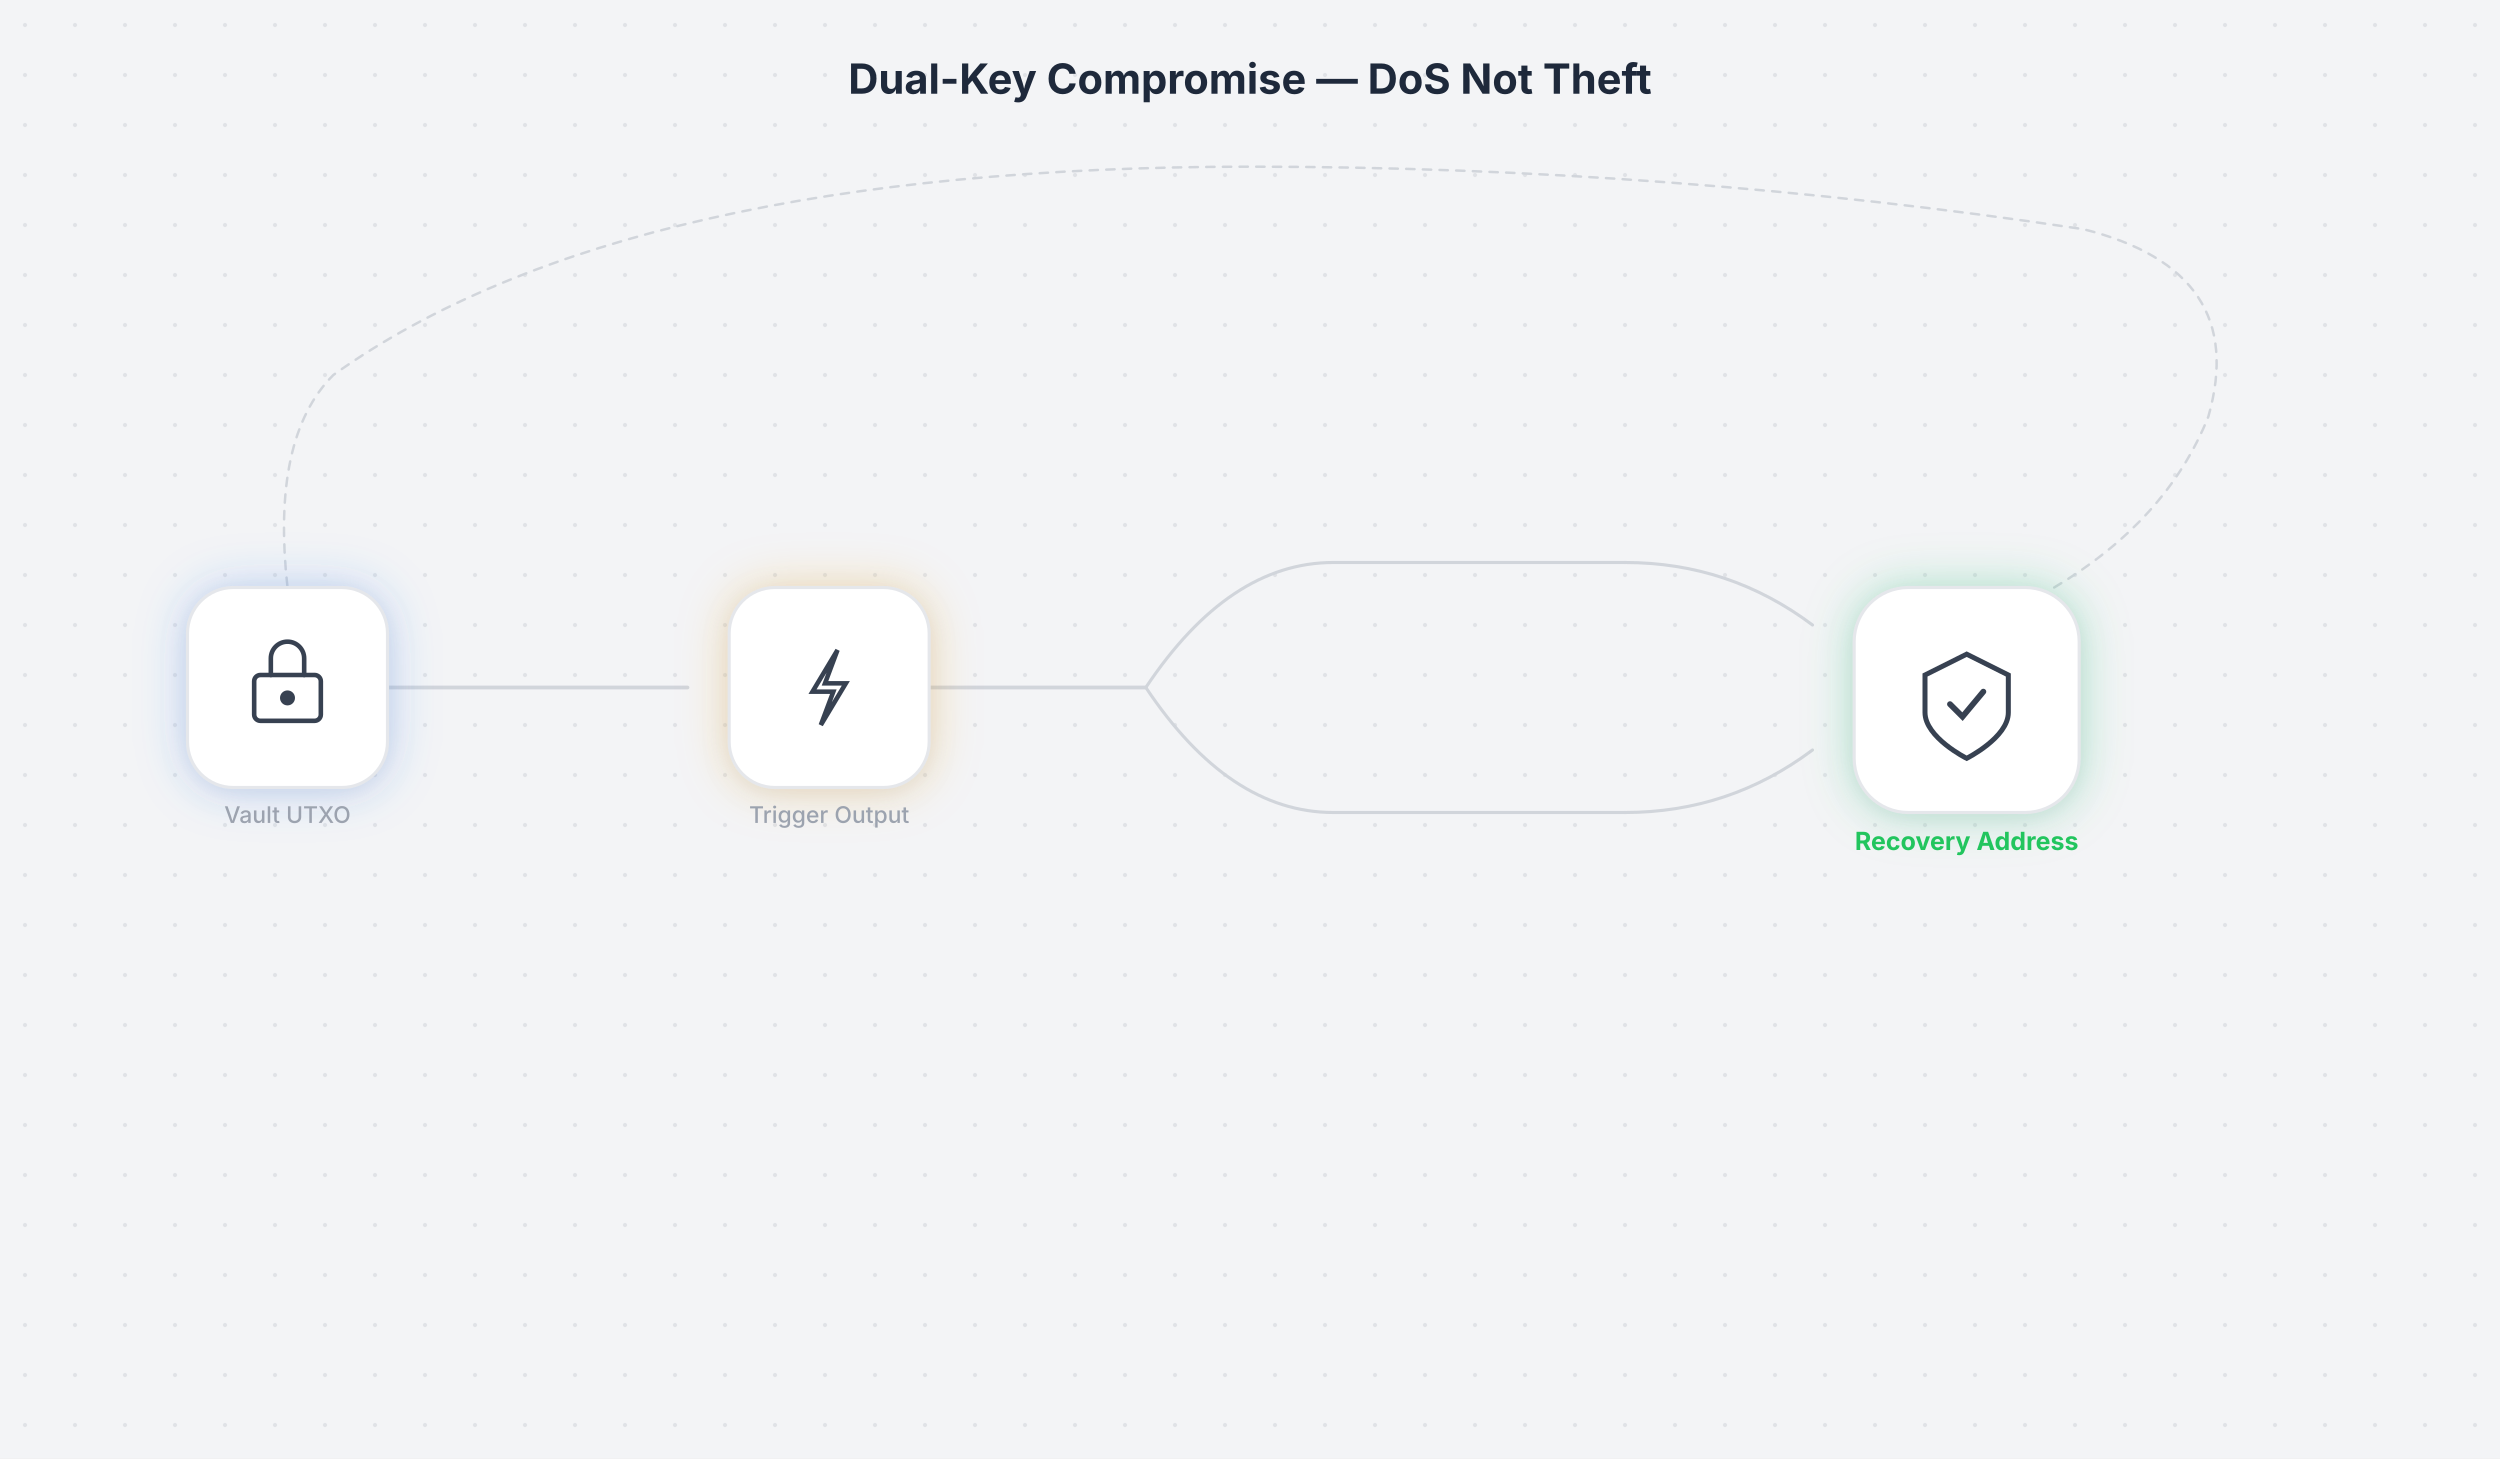
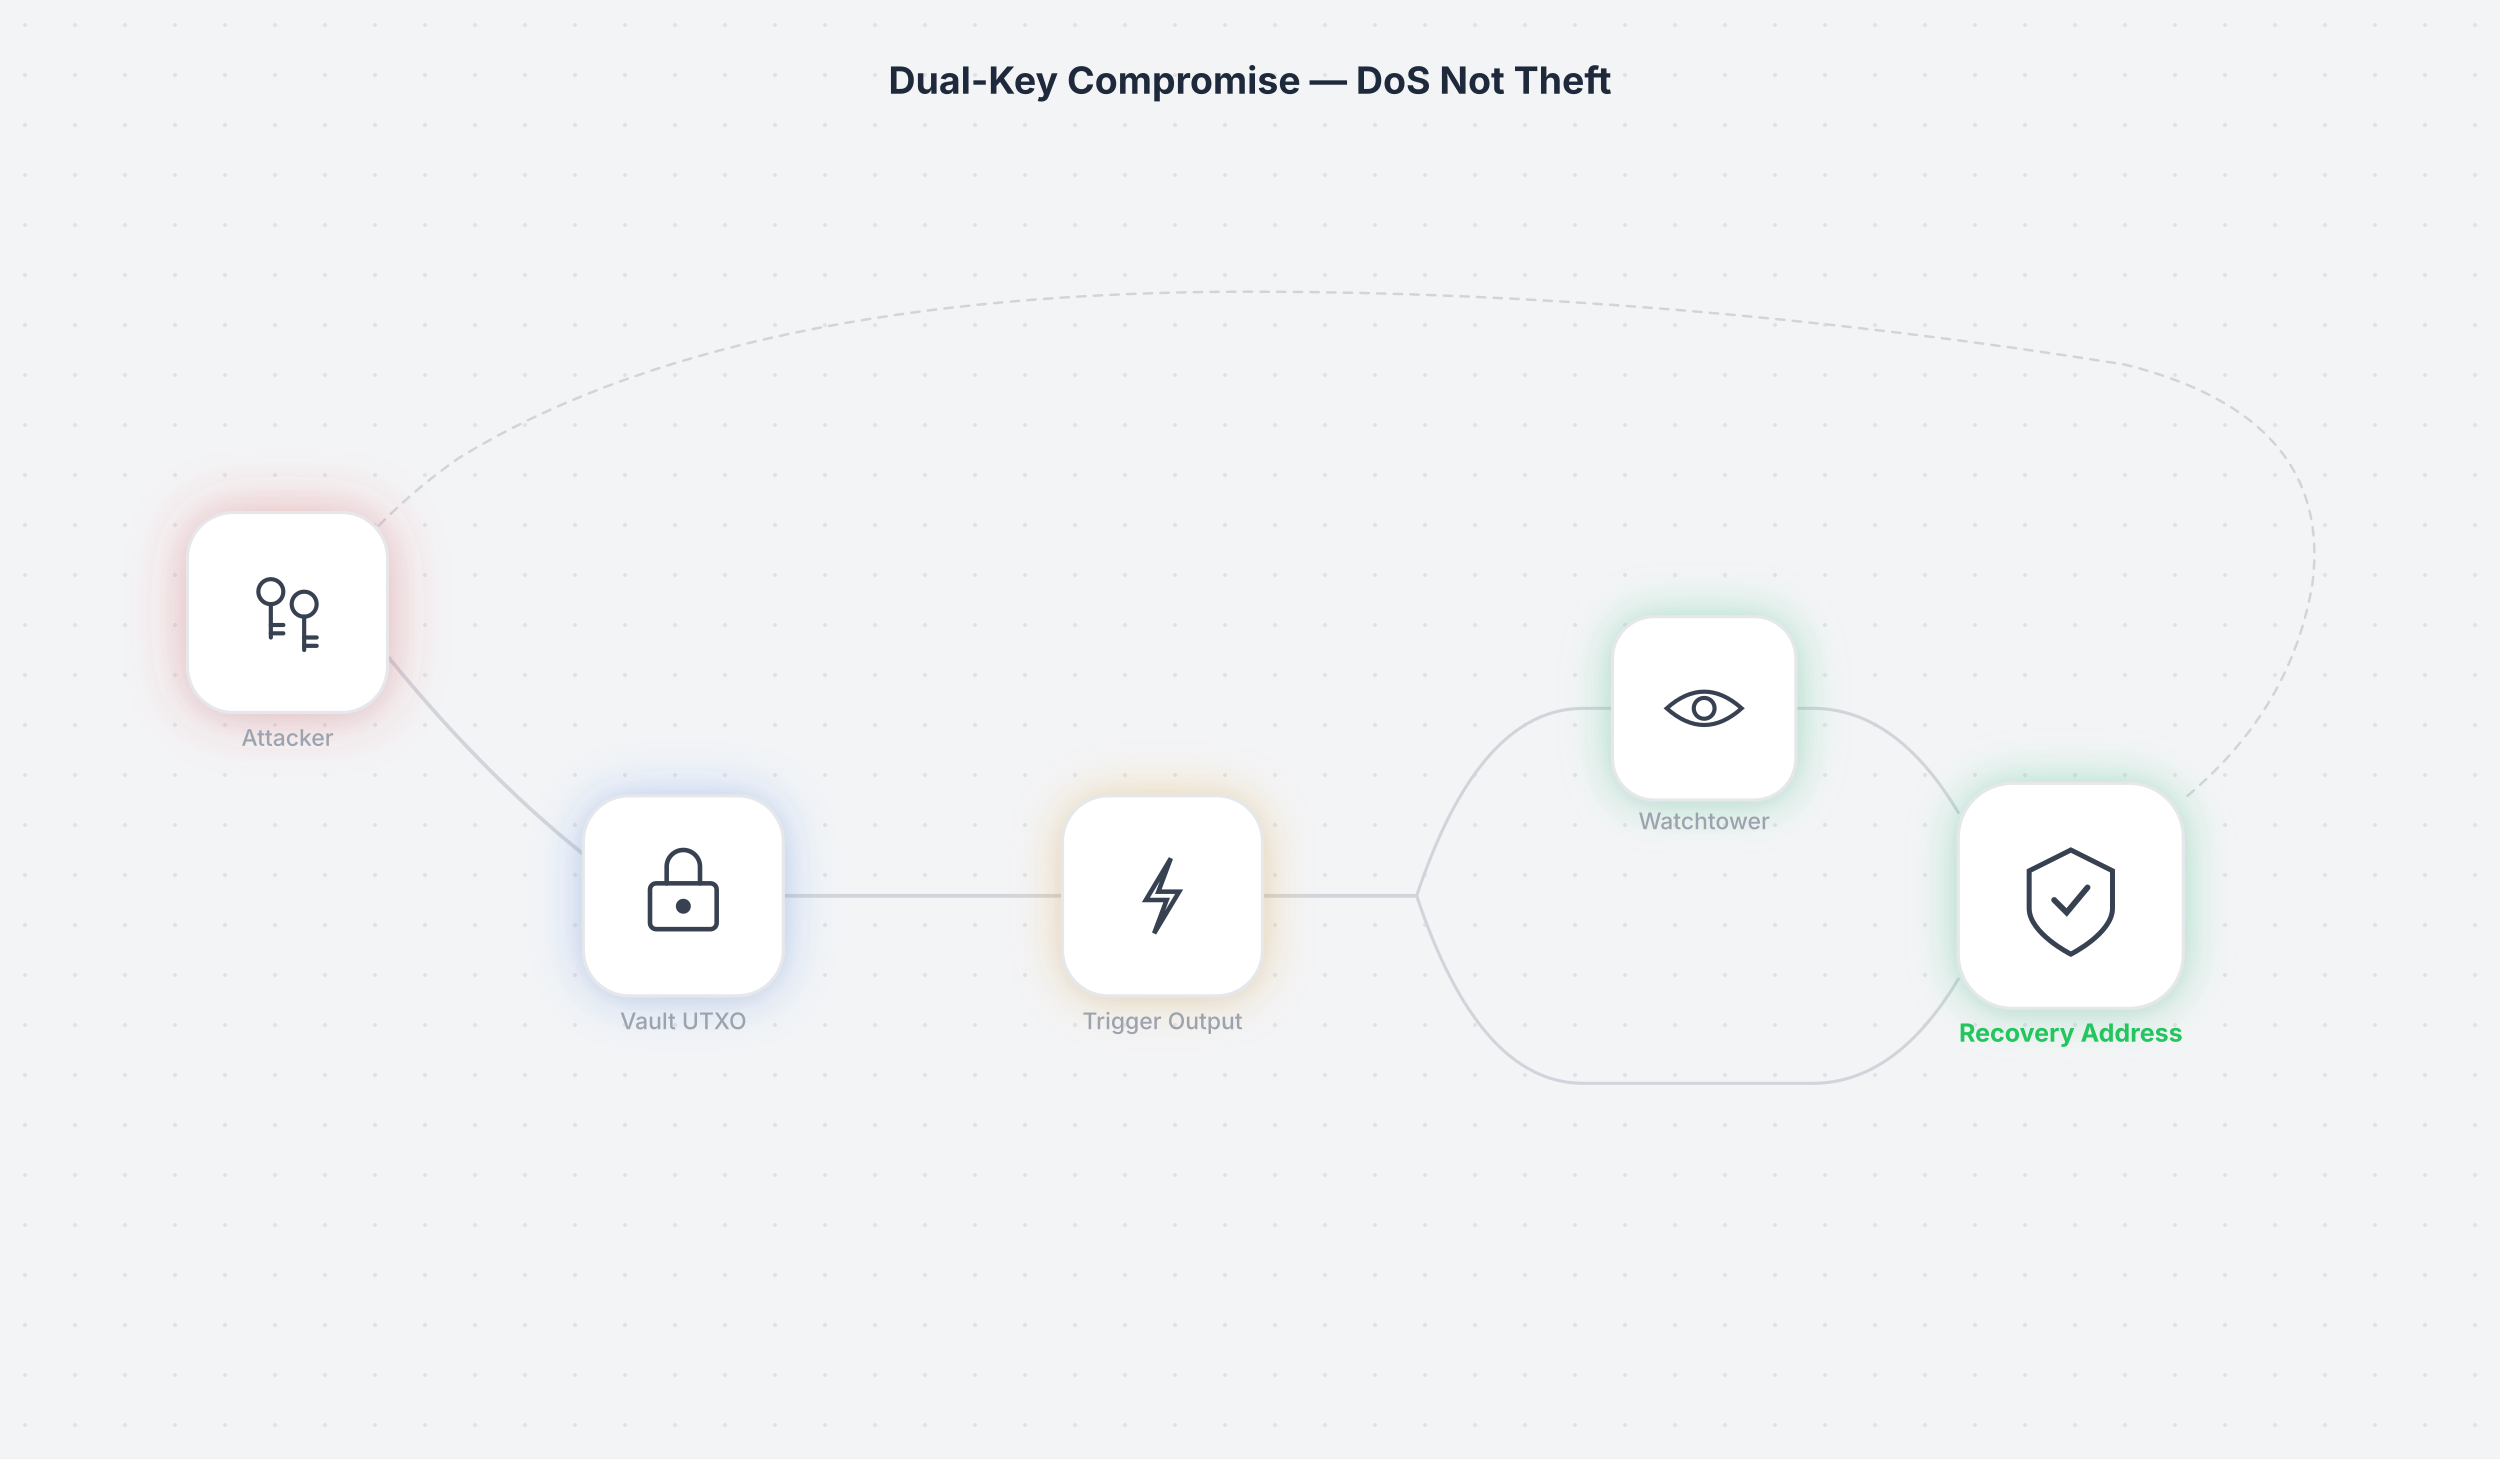
<svg xmlns="http://www.w3.org/2000/svg" viewBox="0 0 1200 700" width="1200" height="700" font-family="system-ui, -apple-system, sans-serif">
  <defs>
    <pattern id="dots" x="0" y="0" width="24" height="24" patternUnits="userSpaceOnUse">
      <circle cx="12" cy="12" r="1" fill="#c9cdd3" opacity="0.45" />
    </pattern>
    <filter id="cardShadow" x="-20%" y="-20%" width="140%" height="140%">
      <feDropShadow dx="0" dy="2" stdDeviation="6" flood-color="#9ca3b0" flood-opacity="0.18" />
    </filter>
    <filter id="activeGlow" x="-50%" y="-50%" width="200%" height="200%">
      <feDropShadow dx="0" dy="0" stdDeviation="18" flood-color="#ffffff" flood-opacity="0.55" />
      <feDropShadow dx="0" dy="0" stdDeviation="10" flood-color="#e0e7ff" flood-opacity="0.4" />
    </filter>
    <filter id="blueGlow" x="-40%" y="-40%" width="180%" height="180%">
      <feDropShadow dx="0" dy="0" stdDeviation="12" flood-color="#3b82f6" flood-opacity="0.3" />
    </filter>
    <filter id="greenGlow" x="-40%" y="-40%" width="180%" height="180%">
      <feDropShadow dx="0" dy="0" stdDeviation="12" flood-color="#22c55e" flood-opacity="0.3" />
    </filter>
    <filter id="redGlow" x="-40%" y="-40%" width="180%" height="180%">
      <feDropShadow dx="0" dy="0" stdDeviation="14" flood-color="#ef4444" flood-opacity="0.35" />
    </filter>
    <filter id="amberGlow" x="-40%" y="-40%" width="180%" height="180%">
      <feDropShadow dx="0" dy="0" stdDeviation="12" flood-color="#f59e0b" flood-opacity="0.3" />
    </filter>
-     <filter id="purpleGlow" x="-40%" y="-40%" width="180%" height="180%">
-       <feDropShadow dx="0" dy="0" stdDeviation="12" flood-color="#8b5cf6" flood-opacity="0.3" />
-     </filter>
    <linearGradient id="blueGrad" x1="0" y1="0" x2="1" y2="1">
      <stop offset="0%" stop-color="#3b82f6" />
      <stop offset="100%" stop-color="#1d4ed8" />
    </linearGradient>
    <linearGradient id="greenGrad" x1="0" y1="0" x2="1" y2="1">
      <stop offset="0%" stop-color="#22c55e" />
      <stop offset="100%" stop-color="#16a34a" />
    </linearGradient>
    <linearGradient id="redGrad" x1="0" y1="0" x2="1" y2="1">
      <stop offset="0%" stop-color="#ef4444" />
      <stop offset="100%" stop-color="#dc2626" />
    </linearGradient>
    <linearGradient id="amberGrad" x1="0" y1="0" x2="1" y2="1">
      <stop offset="0%" stop-color="#f59e0b" />
      <stop offset="100%" stop-color="#d97706" />
    </linearGradient>
-     <linearGradient id="purpleGrad" x1="0" y1="0" x2="1" y2="1">
-       <stop offset="0%" stop-color="#8b5cf6" />
-       <stop offset="100%" stop-color="#6d28d9" />
-     </linearGradient>
  </defs>
  <rect width="1200" height="700" fill="#f3f4f6" />
  <rect width="1200" height="700" fill="url(#dots)" />
-   <text x="600" y="45" fill="#1e293b" font-size="20" text-anchor="middle" font-weight="700">Dual-Key Compromise — DoS Not Theft</text>
-   <g opacity="0">
-     <animate attributeName="opacity" values="0;0;0.9;0.9;0;0" keyTimes="0;0.06;0.10;0.66;0.76;1" dur="18s" repeatCount="indefinite" />
-     <rect x="200" y="130" width="140" height="30" rx="10" fill="#fef2f2" stroke="#ef4444" stroke-width="1.2" />
-     <text x="252" y="150" fill="#6b7280" font-size="9" font-weight="500">Trigger Key</text>
-     <text x="335" y="150" fill="#dc2626" font-size="9" font-weight="700">STOLEN</text>
-     <rect x="370" y="130" width="170" height="30" rx="10" fill="#fef2f2" stroke="#ef4444" stroke-width="1.2" />
-     <text x="420" y="150" fill="#6b7280" font-size="9" font-weight="500">Auth Key</text>
-     <text x="533" y="150" fill="#dc2626" font-size="9" font-weight="700">STOLEN</text>
-     <rect x="570" y="130" width="200" height="30" rx="10" fill="#f0fdf4" stroke="#22c55e" stroke-width="1.2" />
-     <text x="630" y="150" fill="#6b7280" font-size="9" font-weight="500">Recovery Addr</text>
-     <text x="764" y="150" fill="#16a34a" font-size="9" font-weight="700">IMMUTABLE</text>
-   </g>
-   <line x1="186" y1="330" x2="330" y2="330" stroke="#d1d5db" stroke-width="1.8" stroke-linecap="round" />
-   <line x1="446" y1="330" x2="550" y2="330" stroke="#d1d5db" stroke-width="1.8" stroke-linecap="round" />
-   <path d="M550,330 Q590,270 640,270 L780,270" stroke="#d1d5db" stroke-width="1.5" stroke-linecap="round" fill="none" />
-   <path d="M550,330 Q590,390 640,390 L780,390" stroke="#d1d5db" stroke-width="1.5" stroke-linecap="round" fill="none" />
-   <path d="M780,270 Q830,270 870,300" stroke="#d1d5db" stroke-width="1.5" stroke-linecap="round" fill="none" />
-   <path d="M780,390 Q830,390 870,360" stroke="#d1d5db" stroke-width="1.5" stroke-linecap="round" fill="none" />
-   <path d="M986,282 Q1040,250 1060,200 Q1080,130 1000,110 Q800,80 600,80 Q300,80 160,180 Q130,210 138,282" stroke="#d1d5db" stroke-width="1.2" stroke-dasharray="4,4" stroke-linecap="round" fill="none" />
-   <line x1="186" y1="330" x2="330" y2="330" stroke="#ef4444" stroke-width="2.2" stroke-dasharray="8,6" stroke-linecap="round" opacity="0">
-     <animate attributeName="opacity" values="0;0;0.55;0.55;0;0" keyTimes="0;0.06;0.08;0.16;0.18;1" dur="18s" repeatCount="indefinite" />
-     <animate attributeName="stroke-dashoffset" from="0" to="-14" dur="0.35s" repeatCount="indefinite" />
-   </line>
-   <line x1="446" y1="330" x2="550" y2="330" stroke="#f59e0b" stroke-width="2.2" stroke-dasharray="8,6" stroke-linecap="round" opacity="0">
-     <animate attributeName="opacity" values="0;0;0.55;0.55;0;0" keyTimes="0;0.20;0.22;0.30;0.32;1" dur="18s" repeatCount="indefinite" />
-     <animate attributeName="stroke-dashoffset" from="0" to="-14" dur="0.4s" repeatCount="indefinite" />
-   </line>
-   <path d="M550,330 Q590,270 640,270 L780,270" stroke="#22c55e" stroke-width="2" stroke-dasharray="8,6" stroke-linecap="round" fill="none" opacity="0">
-     <animate attributeName="opacity" values="0;0;0.5;0.5;0;0;0" keyTimes="0;0.22;0.24;0.34;0.36;0.38;1" dur="18s" repeatCount="indefinite" />
-     <animate attributeName="stroke-dashoffset" from="0" to="-14" dur="0.7s" repeatCount="indefinite" />
-   </path>
-   <path d="M550,330 Q590,390 640,390 L780,390" stroke="#ef4444" stroke-width="2.2" stroke-dasharray="8,6" stroke-linecap="round" fill="none" opacity="0">
-     <animate attributeName="opacity" values="0;0;0.55;0.55;0;0" keyTimes="0;0.28;0.30;0.38;0.40;1" dur="18s" repeatCount="indefinite" />
-     <animate attributeName="stroke-dashoffset" from="0" to="-14" dur="0.25s" repeatCount="indefinite" />
-   </path>
-   <path d="M780,390 Q830,390 870,360" stroke="#ef4444" stroke-width="2.2" stroke-dasharray="8,6" stroke-linecap="round" fill="none" opacity="0">
-     <animate attributeName="opacity" values="0;0;0.55;0.55;0;0" keyTimes="0;0.34;0.36;0.42;0.44;1" dur="18s" repeatCount="indefinite" />
-     <animate attributeName="stroke-dashoffset" from="0" to="-14" dur="0.3s" repeatCount="indefinite" />
-   </path>
-   <path d="M986,282 Q1040,250 1060,200 Q1080,130 1000,110 Q800,80 600,80 Q300,80 160,180 Q130,210 138,282" stroke="#f59e0b" stroke-width="2" stroke-dasharray="6,5" stroke-linecap="round" fill="none" opacity="0">
-     <animate attributeName="opacity" values="0;0;0.4;0.4;0;0" keyTimes="0;0.54;0.58;0.72;0.76;1" dur="18s" repeatCount="indefinite" />
-     <animate attributeName="stroke-dashoffset" from="0" to="-11" dur="1.2s" repeatCount="indefinite" />
-   </path>
-   <g aria-label="Watchtower recovery attempt — slower, gets front-run by attacker" opacity="0">
-     <animate attributeName="opacity" values="0;0;0.8;0.8;0;0" keyTimes="0;0.22;0.26;0.36;0.38;1" dur="18s" repeatCount="indefinite" />
-     <text x="710" y="258" fill="#22c55e" font-size="9" text-anchor="middle" font-weight="600">watchtower recovery</text>
-   </g>
-   <g aria-label="Attacker front-runs with stolen recoveryauth key" opacity="0">
-     <animate attributeName="opacity" values="0;0;0.8;0.8;0;0" keyTimes="0;0.28;0.32;0.40;0.42;1" dur="18s" repeatCount="indefinite" />
-     <text x="710" y="410" fill="#ef4444" font-size="9" text-anchor="middle" font-weight="700">attacker front-runs!</text>
-   </g>
-   <g opacity="0">
-     <animate attributeName="opacity" values="0;0;0.9;0;0.8;0;0" keyTimes="0;0.32;0.33;0.34;0.35;0.36;1" dur="18s" repeatCount="indefinite" />
-     <text x="660" y="340" fill="#ef4444" font-size="14" text-anchor="middle" font-weight="700">⚡</text>
-   </g>
-   <g opacity="0">
-     <animate attributeName="opacity" values="0;0;1;1;0;0" keyTimes="0;0.06;0.08;0.16;0.18;1" dur="18s" repeatCount="indefinite" />
-     <circle r="3.5" fill="#ef4444">
-       <animate attributeName="opacity" values="0.1;0.8;0.8;0.1" dur="0.5s" repeatCount="indefinite" />
-       <animate attributeName="cx" from="186" to="330" dur="0.5s" repeatCount="indefinite" />
-       <animate attributeName="cy" values="330;330" dur="0.5s" repeatCount="indefinite" />
-     </circle>
-     <circle r="2" fill="#fca5a5">
-       <animate attributeName="opacity" values="0.1;0.5;0.5;0.1" dur="0.5s" repeatCount="indefinite" begin="0.25s" />
-       <animate attributeName="cx" from="186" to="330" dur="0.5s" repeatCount="indefinite" begin="0.25s" />
-       <animate attributeName="cy" values="330;330" dur="0.5s" repeatCount="indefinite" begin="0.25s" />
-     </circle>
-   </g>
-   <g opacity="0">
-     <animate attributeName="opacity" values="0;0;1;1;0;0" keyTimes="0;0.20;0.22;0.30;0.32;1" dur="18s" repeatCount="indefinite" />
-     <circle r="3" fill="#f59e0b">
-       <animate attributeName="opacity" values="0.1;0.7;0.7;0.1" dur="0.5s" repeatCount="indefinite" />
-       <animate attributeName="cx" from="446" to="550" dur="0.5s" repeatCount="indefinite" />
-       <animate attributeName="cy" values="330;330" dur="0.5s" repeatCount="indefinite" />
-     </circle>
-   </g>
-   <g opacity="0">
-     <animate attributeName="opacity" values="0;0;1;1;0;0" keyTimes="0;0.22;0.24;0.34;0.36;1" dur="18s" repeatCount="indefinite" />
-     <circle r="3" fill="#22c55e">
-       <animate attributeName="opacity" values="0.1;0.6;0.6;0.1" dur="1.0s" repeatCount="indefinite" />
-       <animateMotion path="M0,0 Q40,-60 90,-60 L230,-60" dur="1.0s" repeatCount="indefinite" />
-     </circle>
-     <circle r="1.5" fill="#86efac">
-       <animate attributeName="opacity" values="0.1;0.4;0.4;0.1" dur="1.0s" repeatCount="indefinite" begin="0.5s" />
-       <animateMotion path="M0,0 Q40,-60 90,-60 L230,-60" dur="1.0s" repeatCount="indefinite" begin="0.5s" />
-     </circle>
-   </g>
-   <g opacity="0">
-     <animate attributeName="opacity" values="0;0;1;1;0;0" keyTimes="0;0.28;0.30;0.40;0.42;1" dur="18s" repeatCount="indefinite" />
-     <circle r="4" fill="#ef4444">
-       <animate attributeName="opacity" values="0.1;0.9;0.9;0.1" dur="0.4s" repeatCount="indefinite" />
-       <animateMotion path="M0,0 Q40,60 90,60 L230,60" dur="0.4s" repeatCount="indefinite" />
-     </circle>
-     <circle r="2.5" fill="#fca5a5">
-       <animate attributeName="opacity" values="0.1;0.6;0.6;0.1" dur="0.4s" repeatCount="indefinite" begin="0.2s" />
-       <animateMotion path="M0,0 Q40,60 90,60 L230,60" dur="0.4s" repeatCount="indefinite" begin="0.2s" />
-     </circle>
-     <circle r="1.5" fill="#fca5a5">
-       <animate attributeName="opacity" values="0.1;0.4;0.4;0.1" dur="0.4s" repeatCount="indefinite" begin="0.1s" />
-       <animateMotion path="M0,0 Q40,60 90,60 L230,60" dur="0.4s" repeatCount="indefinite" begin="0.1s" />
-     </circle>
-   </g>
-   <g opacity="0">
-     <animate attributeName="opacity" values="0;0;1;1;0;0" keyTimes="0;0.34;0.36;0.42;0.44;1" dur="18s" repeatCount="indefinite" />
-     <circle r="3.5" fill="#ef4444">
-       <animate attributeName="opacity" values="0.1;0.8;0.8;0.1" dur="0.35s" repeatCount="indefinite" />
-       <animateMotion path="M0,0 Q50,0 90,-30" dur="0.35s" repeatCount="indefinite" />
-     </circle>
-   </g>
-   <g aria-label="Vault UTXO">
-     <g transform="translate(90, 282)">
-       <rect width="96" height="96" rx="22" fill="url(#blueGrad)" filter="url(#blueGlow)" />
-       <g transform="translate(48, 48)" stroke="white" stroke-width="2.2" stroke-linecap="round" fill="none">
-         <rect x="-16" y="-6" width="32" height="22" rx="3" />
-         <path d="M-8,-6 L-8,-14 a8,8 0 0,1 16,0 L8,-6" />
-         <circle cx="0" cy="5" r="2.5" fill="white" />
-       </g>
-       <rect width="96" height="96" rx="22" fill="white" stroke="#e5e7eb" stroke-width="1.5" filter="url(#cardShadow)">
-         <animate attributeName="opacity" values="1;1;0;0;0.8;0.8;1;1" keyTimes="0;0.03;0.05;0.16;0.18;0.82;0.90;1" dur="18s" repeatCount="indefinite" />
-       </rect>
-       <g transform="translate(48, 48)" stroke="#374151" stroke-width="2.2" stroke-linecap="round" fill="none">
-         <animate attributeName="opacity" values="1;1;0;0;0.8;0.8;1;1" keyTimes="0;0.03;0.05;0.16;0.18;0.82;0.90;1" dur="18s" repeatCount="indefinite" />
-         <rect x="-16" y="-6" width="32" height="22" rx="3" />
-         <path d="M-8,-6 L-8,-14 a8,8 0 0,1 16,0 L8,-6" />
-         <circle cx="0" cy="5" r="2.5" fill="#374151" />
-       </g>
-     </g>
-     <text x="138" y="395" fill="#9ca3af" font-size="11" text-anchor="middle" font-weight="500">Vault UTXO</text>
-   </g>
-   <g aria-label="Trigger Output">
-     <g transform="translate(350, 282)">
-       <rect width="96" height="96" rx="22" fill="url(#amberGrad)" filter="url(#amberGlow)" />
-       <g transform="translate(48, 48)" stroke="white" stroke-width="2.2" stroke-linecap="round" fill="none">
-         <path d="M4,-18 L-8,2 L2,2 L-4,18 L8,-2 L-2,-2 Z" />
-       </g>
-       <rect width="96" height="96" rx="22" fill="white" stroke="#e5e7eb" stroke-width="1.5" filter="url(#cardShadow)">
-         <animate attributeName="opacity" values="1;1;0;0;0.75;0.75;1;1" keyTimes="0;0.14;0.16;0.44;0.46;0.82;0.90;1" dur="18s" repeatCount="indefinite" />
-       </rect>
-       <g transform="translate(48, 48)" stroke="#374151" stroke-width="2.2" stroke-linecap="round" fill="none">
-         <animate attributeName="opacity" values="1;1;0;0;0.75;0.75;1;1" keyTimes="0;0.14;0.16;0.44;0.46;0.82;0.90;1" dur="18s" repeatCount="indefinite" />
-         <path d="M4,-18 L-8,2 L2,2 L-4,18 L8,-2 L-2,-2 Z" />
-       </g>
-       <rect x="-5" y="-5" width="106" height="106" rx="27" fill="none" stroke="#f59e0b" stroke-width="1.5" opacity="0">
-         <animate attributeName="opacity" values="0;0;0.5;0.5;0;0" keyTimes="0;0.16;0.18;0.36;0.38;1" dur="18s" repeatCount="indefinite" />
-         <animate attributeName="x" values="-5;-9;-5" dur="1.4s" repeatCount="indefinite" />
-         <animate attributeName="y" values="-5;-9;-5" dur="1.4s" repeatCount="indefinite" />
-         <animate attributeName="width" values="106;114;106" dur="1.4s" repeatCount="indefinite" />
-         <animate attributeName="height" values="106;114;106" dur="1.4s" repeatCount="indefinite" />
-       </rect>
-     </g>
-     <text x="398" y="395" fill="#9ca3af" font-size="11" text-anchor="middle" font-weight="500">Trigger Output</text>
-   </g>
-   <g aria-label="Recovery Address">
-     <g transform="translate(890, 282)">
-       <rect width="108" height="108" rx="26" fill="url(#greenGrad)" filter="url(#greenGlow)" />
-       <g transform="translate(54, 54)" stroke="white" stroke-width="2.4" stroke-linecap="round" fill="none">
-         <path d="M0,-22 L20,-12 L20,6 C20,18 0,28 0,28 C0,28 -20,18 -20,6 L-20,-12 Z" />
-         <path d="M-8,2 L-2,8 L8,-4" stroke-width="2.8" />
-       </g>
-       <rect width="108" height="108" rx="26" fill="white" stroke="#e5e7eb" stroke-width="1.5" filter="url(#cardShadow)">
-         <animate attributeName="opacity" values="1;1;0;0;0;1;1" keyTimes="0;0.38;0.40;0.54;0.82;0.90;1" dur="18s" repeatCount="indefinite" />
-       </rect>
-       <g transform="translate(54, 54)" stroke="#374151" stroke-width="2.4" stroke-linecap="round" fill="none">
-         <animate attributeName="opacity" values="1;1;0;0;0;1;1" keyTimes="0;0.38;0.40;0.54;0.82;0.90;1" dur="18s" repeatCount="indefinite" />
-         <path d="M0,-22 L20,-12 L20,6 C20,18 0,28 0,28 C0,28 -20,18 -20,6 L-20,-12 Z" />
-         <path d="M-8,2 L-2,8 L8,-4" stroke-width="2.8" />
-       </g>
-       <rect x="54" y="54" width="0" height="0" rx="0" fill="none" stroke="#22c55e" stroke-width="2" opacity="0">
-         <animate attributeName="opacity" values="0;0;0.6;0;0" keyTimes="0;0.40;0.42;0.48;1" dur="18s" repeatCount="indefinite" />
-         <animate attributeName="x" values="54;54;-15;-15;54" keyTimes="0;0.40;0.48;0.50;1" dur="18s" repeatCount="indefinite" />
-         <animate attributeName="y" values="54;54;-15;-15;54" keyTimes="0;0.40;0.48;0.50;1" dur="18s" repeatCount="indefinite" />
-         <animate attributeName="width" values="0;0;138;138;0" keyTimes="0;0.40;0.48;0.50;1" dur="18s" repeatCount="indefinite" />
-         <animate attributeName="height" values="0;0;138;138;0" keyTimes="0;0.40;0.48;0.50;1" dur="18s" repeatCount="indefinite" />
-         <animate attributeName="rx" values="0;0;42;42;0" keyTimes="0;0.40;0.48;0.50;1" dur="18s" repeatCount="indefinite" />
-       </rect>
-       <rect x="54" y="54" width="0" height="0" rx="0" fill="none" stroke="#22c55e" stroke-width="1.5" opacity="0">
-         <animate attributeName="opacity" values="0;0;0.4;0;0" keyTimes="0;0.43;0.45;0.51;1" dur="18s" repeatCount="indefinite" />
-         <animate attributeName="x" values="54;54;-25;-25;54" keyTimes="0;0.43;0.51;0.53;1" dur="18s" repeatCount="indefinite" />
-         <animate attributeName="y" values="54;54;-25;-25;54" keyTimes="0;0.43;0.51;0.53;1" dur="18s" repeatCount="indefinite" />
-         <animate attributeName="width" values="0;0;158;158;0" keyTimes="0;0.43;0.51;0.53;1" dur="18s" repeatCount="indefinite" />
-         <animate attributeName="height" values="0;0;158;158;0" keyTimes="0;0.43;0.51;0.53;1" dur="18s" repeatCount="indefinite" />
-         <animate attributeName="rx" values="0;0;48;48;0" keyTimes="0;0.43;0.51;0.53;1" dur="18s" repeatCount="indefinite" />
-       </rect>
-       <rect x="-5" y="-5" width="118" height="118" rx="31" fill="none" stroke="#22c55e" stroke-width="1.5" opacity="0">
-         <animate attributeName="opacity" values="0;0;0.5;0.5;0;0" keyTimes="0;0.40;0.44;0.66;0.70;1" dur="18s" repeatCount="indefinite" />
-         <animate attributeName="x" values="-5;-9;-5" dur="1.2s" repeatCount="indefinite" />
-         <animate attributeName="y" values="-5;-9;-5" dur="1.2s" repeatCount="indefinite" />
-         <animate attributeName="width" values="118;126;118" dur="1.2s" repeatCount="indefinite" />
-         <animate attributeName="height" values="118;126;118" dur="1.2s" repeatCount="indefinite" />
-       </rect>
-     </g>
-     <text x="944" y="408" fill="#22c55e" font-size="12" text-anchor="middle" font-weight="700">Recovery Address</text>
-   </g>
-   <g aria-label="Result: denial of service only, not fund theft — recovery address is immutable" opacity="0">
-     <animate attributeName="opacity" values="0;0;1;1;0;0" keyTimes="0;0.44;0.48;0.64;0.68;1" dur="18s" repeatCount="indefinite" />
-     <text x="520" y="494" fill="#16a34a" font-size="15" text-anchor="middle" font-weight="800">DoS — NOT THEFT</text>
-   </g>
-   <g aria-label="Attack loop: funds cycle back to vault, attacker can repeat indefinitely" opacity="0">
-     <animate attributeName="opacity" values="0;0;0.8;0.8;0;0" keyTimes="0;0.54;0.58;0.72;0.76;1" dur="18s" repeatCount="indefinite" />
-     <text x="600" y="94" fill="#f59e0b" font-size="28" text-anchor="middle" font-weight="700">↻</text>
-     <text x="640" y="94" fill="#f59e0b" font-size="10" text-anchor="start" font-weight="600">attacker can repeat — funds cycle back</text>
-   </g>
-   <g aria-label="Comparison: CTV and CAT+CSFS dual-key compromise leads to fund theft, not just DoS" opacity="0">
-     <animate attributeName="opacity" values="0;0;0.9;0.9;0;0" keyTimes="0;0.66;0.70;0.82;0.86;1" dur="18s" repeatCount="indefinite" />
-     <rect x="280" y="530" width="640" height="60" rx="12" fill="#fef2f2" stroke="#ef4444" stroke-width="1.2" />
-     <text x="600" y="555" fill="#1e293b" font-size="12" text-anchor="middle" font-weight="600">In CTV &amp; CAT+CSFS: hot + cold key compromised = FUND THEFT (cold key bypasses all constraints)</text>
-     <text x="600" y="575" fill="#6b7280" font-size="10" text-anchor="middle">OP_VAULT uniquely survives dual-key compromise — immutable recovery address prevents theft</text>
-   </g>
-   <g aria-label="Watchtower recovery blocked — attacker's recoveryauth is faster" opacity="0">
-     <animate attributeName="opacity" values="0;0;0.9;0.9;0;0" keyTimes="0;0.32;0.36;0.44;0.46;1" dur="18s" repeatCount="indefinite" />
-     <g transform="translate(780, 258)">
-       <line x1="-8" y1="-8" x2="8" y2="8" stroke="#ef4444" stroke-width="3" stroke-linecap="round" />
-       <line x1="8" y1="-8" x2="-8" y2="8" stroke="#ef4444" stroke-width="3" stroke-linecap="round" />
+   <text x="600" y="45" fill="#1e293b" font-size="18" text-anchor="middle" font-weight="700">Dual-Key Compromise — DoS Not Theft</text>
+   <g transform="translate(0, 80)">
+     <path d="M182,230 Q230,290 280,330" stroke="#d1d5db" stroke-width="1.8" stroke-linecap="round" fill="none" />
+     <line x1="376" y1="350" x2="510" y2="350" stroke="#d1d5db" stroke-width="1.8" stroke-linecap="round" />
+     <line x1="606" y1="350" x2="680" y2="350" stroke="#d1d5db" stroke-width="1.8" stroke-linecap="round" />
+     <path d="M680,350 Q710,260 760,260 L870,260" stroke="#d1d5db" stroke-width="1.5" stroke-linecap="round" fill="none" />
+     <path d="M680,350 Q710,440 760,440 L870,440" stroke="#d1d5db" stroke-width="1.5" stroke-linecap="round" fill="none" />
+     <path d="M870,260 Q910,260 940,310" stroke="#d1d5db" stroke-width="1.5" stroke-linecap="round" fill="none" />
+     <path d="M870,440 Q910,440 940,390" stroke="#d1d5db" stroke-width="1.5" stroke-linecap="round" fill="none" />
+     <path d="M1050,302 Q1100,260 1110,200 Q1120,120 1020,95 Q800,60 600,60 Q350,60 220,140 Q170,175 138,230" stroke="#d1d5db" stroke-width="1.2" stroke-dasharray="4,4" stroke-linecap="round" fill="none" />
+     <path d="M182,230 Q230,290 280,330" stroke="#ef4444" stroke-width="2.2" stroke-dasharray="8,6" stroke-linecap="round" fill="none" opacity="0">
+       <animate attributeName="opacity" values="0;0;0.55;0.55;0;0" keyTimes="0;0.06;0.08;0.16;0.18;1" dur="18s" repeatCount="indefinite" />
+       <animate attributeName="stroke-dashoffset" from="0" to="-14" dur="0.3s" repeatCount="indefinite" />
+     </path>
+     <line x1="376" y1="350" x2="510" y2="350" stroke="#ef4444" stroke-width="2.2" stroke-dasharray="8,6" stroke-linecap="round" opacity="0">
+       <animate attributeName="opacity" values="0;0;0.55;0.55;0;0" keyTimes="0;0.10;0.12;0.20;0.22;1" dur="18s" repeatCount="indefinite" />
+       <animate attributeName="stroke-dashoffset" from="0" to="-14" dur="0.35s" repeatCount="indefinite" />
+     </line>
+     <line x1="606" y1="350" x2="680" y2="350" stroke="#f59e0b" stroke-width="2.2" stroke-dasharray="8,6" stroke-linecap="round" opacity="0">
+       <animate attributeName="opacity" values="0;0;0.55;0.55;0;0" keyTimes="0;0.22;0.24;0.32;0.34;1" dur="18s" repeatCount="indefinite" />
+       <animate attributeName="stroke-dashoffset" from="0" to="-14" dur="0.4s" repeatCount="indefinite" />
+     </line>
+     <path d="M680,350 Q710,260 760,260 L870,260" stroke="#22c55e" stroke-width="2" stroke-dasharray="8,6" stroke-linecap="round" fill="none" opacity="0">
+       <animate attributeName="opacity" values="0;0;0.5;0.5;0;0" keyTimes="0;0.24;0.26;0.36;0.38;1" dur="18s" repeatCount="indefinite" />
+       <animate attributeName="stroke-dashoffset" from="0" to="-14" dur="0.7s" repeatCount="indefinite" />
+     </path>
+     <path d="M680,350 Q710,440 760,440 L870,440" stroke="#ef4444" stroke-width="2.2" stroke-dasharray="8,6" stroke-linecap="round" fill="none" opacity="0">
+       <animate attributeName="opacity" values="0;0;0.55;0.55;0;0" keyTimes="0;0.28;0.30;0.40;0.42;1" dur="18s" repeatCount="indefinite" />
+       <animate attributeName="stroke-dashoffset" from="0" to="-14" dur="0.25s" repeatCount="indefinite" />
+     </path>
+     <path d="M870,440 Q910,440 940,390" stroke="#ef4444" stroke-width="2.2" stroke-dasharray="8,6" stroke-linecap="round" fill="none" opacity="0">
+       <animate attributeName="opacity" values="0;0;0.55;0.55;0;0" keyTimes="0;0.36;0.38;0.44;0.46;1" dur="18s" repeatCount="indefinite" />
+       <animate attributeName="stroke-dashoffset" from="0" to="-14" dur="0.3s" repeatCount="indefinite" />
+     </path>
+     <path d="M1050,302 Q1100,260 1110,200 Q1120,120 1020,95 Q800,60 600,60 Q350,60 220,140 Q170,175 138,230" stroke="#f59e0b" stroke-width="2" stroke-dasharray="6,5" stroke-linecap="round" fill="none" opacity="0">
+       <animate attributeName="opacity" values="0;0;0.4;0.4;0;0" keyTimes="0;0.48;0.52;0.66;0.70;1" dur="18s" repeatCount="indefinite" />
+       <animate attributeName="stroke-dashoffset" from="0" to="-11" dur="1.2s" repeatCount="indefinite" />
+     </path>
+     <g opacity="0">
+       <animate attributeName="opacity" values="0;0;1;1;0;0" keyTimes="0;0.06;0.08;0.16;0.18;1" dur="18s" repeatCount="indefinite" />
+       <circle r="3.5" fill="#ef4444">
+         <animate attributeName="opacity" values="0.1;0.8;0.8;0.1" dur="0.5s" repeatCount="indefinite" />
+         <animateMotion path="M182,230 Q230,290 280,330" dur="0.5s" repeatCount="indefinite" />
+       </circle>
+       <circle r="2" fill="#fca5a5">
+         <animate attributeName="opacity" values="0.1;0.5;0.5;0.1" dur="0.5s" repeatCount="indefinite" begin="0.25s" />
+         <animateMotion path="M182,230 Q230,290 280,330" dur="0.5s" repeatCount="indefinite" begin="0.25s" />
+       </circle>
+     </g>
+     <g opacity="0">
+       <animate attributeName="opacity" values="0;0;1;1;0;0" keyTimes="0;0.10;0.12;0.20;0.22;1" dur="18s" repeatCount="indefinite" />
+       <circle r="3.5" fill="#ef4444">
+         <animate attributeName="opacity" values="0.1;0.8;0.8;0.1" dur="0.5s" repeatCount="indefinite" />
+         <animate attributeName="cx" from="376" to="510" dur="0.5s" repeatCount="indefinite" />
+         <animate attributeName="cy" values="350;350" dur="0.5s" repeatCount="indefinite" />
+       </circle>
+       <circle r="2" fill="#fca5a5">
+         <animate attributeName="opacity" values="0.1;0.5;0.5;0.1" dur="0.5s" repeatCount="indefinite" begin="0.25s" />
+         <animate attributeName="cx" from="376" to="510" dur="0.5s" repeatCount="indefinite" begin="0.25s" />
+         <animate attributeName="cy" values="350;350" dur="0.5s" repeatCount="indefinite" begin="0.25s" />
+       </circle>
+     </g>
+     <g opacity="0">
+       <animate attributeName="opacity" values="0;0;1;1;0;0" keyTimes="0;0.22;0.24;0.32;0.34;1" dur="18s" repeatCount="indefinite" />
+       <circle r="3" fill="#f59e0b">
+         <animate attributeName="opacity" values="0.1;0.7;0.7;0.1" dur="0.5s" repeatCount="indefinite" />
+         <animate attributeName="cx" from="606" to="680" dur="0.5s" repeatCount="indefinite" />
+         <animate attributeName="cy" values="350;350" dur="0.5s" repeatCount="indefinite" />
+       </circle>
+     </g>
+     <g opacity="0">
+       <animate attributeName="opacity" values="0;0;1;1;0;0" keyTimes="0;0.24;0.26;0.36;0.38;1" dur="18s" repeatCount="indefinite" />
+       <circle r="3" fill="#22c55e">
+         <animate attributeName="opacity" values="0.1;0.6;0.6;0.1" dur="1.0s" repeatCount="indefinite" />
+         <animateMotion path="M680,350 Q710,260 760,260 L870,260" dur="1.0s" repeatCount="indefinite" />
+       </circle>
+       <circle r="1.5" fill="#86efac">
+         <animate attributeName="opacity" values="0.1;0.4;0.4;0.1" dur="1.0s" repeatCount="indefinite" begin="0.5s" />
+         <animateMotion path="M680,350 Q710,260 760,260 L870,260" dur="1.0s" repeatCount="indefinite" begin="0.5s" />
+       </circle>
+     </g>
+     <g opacity="0">
+       <animate attributeName="opacity" values="0;0;1;1;0;0" keyTimes="0;0.28;0.30;0.40;0.42;1" dur="18s" repeatCount="indefinite" />
+       <circle r="4" fill="#ef4444">
+         <animate attributeName="opacity" values="0.1;0.9;0.9;0.1" dur="0.4s" repeatCount="indefinite" />
+         <animateMotion path="M680,350 Q710,440 760,440 L870,440" dur="0.4s" repeatCount="indefinite" />
+       </circle>
+       <circle r="2.5" fill="#fca5a5">
+         <animate attributeName="opacity" values="0.1;0.6;0.6;0.1" dur="0.4s" repeatCount="indefinite" begin="0.2s" />
+         <animateMotion path="M680,350 Q710,440 760,440 L870,440" dur="0.4s" repeatCount="indefinite" begin="0.2s" />
+       </circle>
+       <circle r="1.5" fill="#fca5a5">
+         <animate attributeName="opacity" values="0.1;0.4;0.4;0.1" dur="0.4s" repeatCount="indefinite" begin="0.1s" />
+         <animateMotion path="M680,350 Q710,440 760,440 L870,440" dur="0.4s" repeatCount="indefinite" begin="0.1s" />
+       </circle>
+     </g>
+     <g opacity="0">
+       <animate attributeName="opacity" values="0;0;1;1;0;0" keyTimes="0;0.36;0.38;0.44;0.46;1" dur="18s" repeatCount="indefinite" />
+       <circle r="3.5" fill="#ef4444">
+         <animate attributeName="opacity" values="0.1;0.8;0.8;0.1" dur="0.35s" repeatCount="indefinite" />
+         <animateMotion path="M870,440 Q910,440 940,390" dur="0.35s" repeatCount="indefinite" />
+       </circle>
+     </g>
+     <g opacity="0">
+       <animate attributeName="opacity" values="0;0;1;1;0;0" keyTimes="0;0.50;0.54;0.66;0.70;1" dur="18s" repeatCount="indefinite" />
+       <circle r="3" fill="#f59e0b">
+         <animate attributeName="opacity" values="0.1;0.6;0.6;0.1" dur="1.6s" repeatCount="indefinite" />
+         <animateMotion path="M1050,302 Q1100,260 1110,200 Q1120,120 1020,95 Q800,60 600,60 Q350,60 220,140 Q170,175 138,230" dur="1.6s" repeatCount="indefinite" />
+       </circle>
+       <circle r="1.5" fill="#fde68a">
+         <animate attributeName="opacity" values="0.1;0.4;0.4;0.1" dur="1.6s" repeatCount="indefinite" begin="0.8s" />
+         <animateMotion path="M1050,302 Q1100,260 1110,200 Q1120,120 1020,95 Q800,60 600,60 Q350,60 220,140 Q170,175 138,230" dur="1.6s" repeatCount="indefinite" begin="0.8s" />
+       </circle>
+     </g>
+     <g aria-label="Attacker with stolen keys">
+       <g transform="translate(90, 166)">
+         <rect width="96" height="96" rx="22" fill="url(#redGrad)" filter="url(#redGlow)" />
+         <g transform="translate(48, 48)" stroke="white" stroke-width="2" stroke-linecap="round" fill="none">
+           <circle cx="-8" cy="-10" r="6" />
+           <line x1="-8" y1="-4" x2="-8" y2="12" />
+           <line x1="-8" y1="6" x2="-2" y2="6" />
+           <line x1="-8" y1="10" x2="-2" y2="10" />
+           <circle cx="8" cy="-4" r="6" />
+           <line x1="8" y1="2" x2="8" y2="18" />
+           <line x1="8" y1="12" x2="14" y2="12" />
+           <line x1="8" y1="16" x2="14" y2="16" />
+         </g>
+         <rect width="96" height="96" rx="22" fill="white" stroke="#e5e7eb" stroke-width="1.5" filter="url(#cardShadow)">
+           <animate attributeName="opacity" values="1;1;0;0;1;1;0;0;1;1" keyTimes="0;0.04;0.06;0.18;0.20;0.66;0.68;0.72;0.74;1" dur="18s" repeatCount="indefinite" />
+         </rect>
+         <g transform="translate(48, 48)" stroke="#374151" stroke-width="2" stroke-linecap="round" fill="none">
+           <animate attributeName="opacity" values="1;1;0;0;1;1;0;0;1;1" keyTimes="0;0.04;0.06;0.18;0.20;0.66;0.68;0.72;0.74;1" dur="18s" repeatCount="indefinite" />
+           <circle cx="-8" cy="-10" r="6" />
+           <line x1="-8" y1="-4" x2="-8" y2="12" />
+           <line x1="-8" y1="6" x2="-2" y2="6" />
+           <line x1="-8" y1="10" x2="-2" y2="10" />
+           <circle cx="8" cy="-4" r="6" />
+           <line x1="8" y1="2" x2="8" y2="18" />
+           <line x1="8" y1="12" x2="14" y2="12" />
+           <line x1="8" y1="16" x2="14" y2="16" />
+         </g>
+         <rect width="96" height="96" rx="22" fill="none" stroke="#ef4444" stroke-width="2.5" opacity="0">
+           <animate attributeName="opacity" values="0;0;0.8;0;0.7;0;0;0;0.8;0;0.7;0;0" keyTimes="0;0.06;0.07;0.08;0.09;0.10;0.20;0.68;0.69;0.70;0.71;0.72;1" dur="18s" repeatCount="indefinite" />
+         </rect>
+       </g>
+       <text x="138" y="278" fill="#9ca3af" font-size="11" text-anchor="middle" font-weight="500">Attacker</text>
+     </g>
+     <g aria-label="Vault UTXO">
+       <g transform="translate(280, 302)">
+         <rect width="96" height="96" rx="22" fill="url(#blueGrad)" filter="url(#blueGlow)" />
+         <g transform="translate(48, 48)" stroke="white" stroke-width="2.2" stroke-linecap="round" fill="none">
+           <rect x="-16" y="-6" width="32" height="22" rx="3" />
+           <path d="M-8,-6 L-8,-14 a8,8 0 0,1 16,0 L8,-6" />
+           <circle cx="0" cy="5" r="2.5" fill="white" />
+         </g>
+         <rect width="96" height="96" rx="22" fill="white" stroke="#e5e7eb" stroke-width="1.5" filter="url(#cardShadow)">
+           <animate attributeName="opacity" values="1;1;0;0;0.8;0.8;0;0;0.8;1;1" keyTimes="0;0.03;0.05;0.18;0.20;0.58;0.60;0.68;0.70;0.74;1" dur="18s" repeatCount="indefinite" />
+         </rect>
+         <g transform="translate(48, 48)" stroke="#374151" stroke-width="2.2" stroke-linecap="round" fill="none">
+           <animate attributeName="opacity" values="1;1;0;0;0.8;0.8;0;0;0.8;1;1" keyTimes="0;0.03;0.05;0.18;0.20;0.58;0.60;0.68;0.70;0.74;1" dur="18s" repeatCount="indefinite" />
+           <rect x="-16" y="-6" width="32" height="22" rx="3" />
+           <path d="M-8,-6 L-8,-14 a8,8 0 0,1 16,0 L8,-6" />
+           <circle cx="0" cy="5" r="2.5" fill="#374151" />
+         </g>
+       </g>
+       <text x="328" y="414" fill="#9ca3af" font-size="11" text-anchor="middle" font-weight="500">Vault UTXO</text>
+     </g>
+     <g aria-label="Trigger Output">
+       <g transform="translate(510, 302)">
+         <rect width="96" height="96" rx="22" fill="url(#amberGrad)" filter="url(#amberGlow)" />
+         <g transform="translate(48, 48)" stroke="white" stroke-width="2.2" stroke-linecap="round" fill="none">
+           <path d="M4,-18 L-8,2 L2,2 L-4,18 L8,-2 L-2,-2 Z" />
+         </g>
+         <rect width="96" height="96" rx="22" fill="white" stroke="#e5e7eb" stroke-width="1.5" filter="url(#cardShadow)">
+           <animate attributeName="opacity" values="1;1;0;0;0.75;0.75;1;1" keyTimes="0;0.16;0.18;0.46;0.48;0.72;0.74;1" dur="18s" repeatCount="indefinite" />
+         </rect>
+         <g transform="translate(48, 48)" stroke="#374151" stroke-width="2.2" stroke-linecap="round" fill="none">
+           <animate attributeName="opacity" values="1;1;0;0;0.75;0.75;1;1" keyTimes="0;0.16;0.18;0.46;0.48;0.72;0.74;1" dur="18s" repeatCount="indefinite" />
+           <path d="M4,-18 L-8,2 L2,2 L-4,18 L8,-2 L-2,-2 Z" />
+         </g>
+         <rect x="-5" y="-5" width="106" height="106" rx="27" fill="none" stroke="#f59e0b" stroke-width="1.5" opacity="0">
+           <animate attributeName="opacity" values="0;0;0.5;0.5;0;0" keyTimes="0;0.18;0.20;0.38;0.40;1" dur="18s" repeatCount="indefinite" />
+           <animate attributeName="x" values="-5;-9;-5" dur="1.2s" repeatCount="indefinite" />
+           <animate attributeName="y" values="-5;-9;-5" dur="1.2s" repeatCount="indefinite" />
+           <animate attributeName="width" values="106;114;106" dur="1.2s" repeatCount="indefinite" />
+           <animate attributeName="height" values="106;114;106" dur="1.2s" repeatCount="indefinite" />
+         </rect>
+       </g>
+       <text x="558" y="414" fill="#9ca3af" font-size="11" text-anchor="middle" font-weight="500">Trigger Output</text>
+     </g>
+     <g aria-label="Watchtower">
+       <g transform="translate(774, 216)">
+         <rect width="88" height="88" rx="20" fill="url(#greenGrad)" filter="url(#greenGlow)" />
+         <g transform="translate(44, 44)" stroke="white" stroke-width="2" stroke-linecap="round" fill="none">
+           <path d="M-18,0 Q0,-16 18,0 Q0,16 -18,0 Z" />
+           <circle cx="0" cy="0" r="5" />
+         </g>
+         <rect width="88" height="88" rx="20" fill="white" stroke="#e5e7eb" stroke-width="1.5" filter="url(#cardShadow)">
+           <animate attributeName="opacity" values="1;1;0;0;0.75;0.75;1;1" keyTimes="0;0.24;0.26;0.34;0.36;0.44;0.46;1" dur="18s" repeatCount="indefinite" />
+         </rect>
+         <g transform="translate(44, 44)" stroke="#374151" stroke-width="2" stroke-linecap="round" fill="none">
+           <animate attributeName="opacity" values="1;1;0;0;0.75;0.75;1;1" keyTimes="0;0.24;0.26;0.34;0.36;0.44;0.46;1" dur="18s" repeatCount="indefinite" />
+           <path d="M-18,0 Q0,-16 18,0 Q0,16 -18,0 Z" />
+           <circle cx="0" cy="0" r="5" />
+         </g>
+         <g opacity="0">
+           <animate attributeName="opacity" values="0;0;0.9;0.9;0;0" keyTimes="0;0.34;0.36;0.44;0.46;1" dur="18s" repeatCount="indefinite" />
+           <line x1="28" y1="28" x2="60" y2="60" stroke="#ef4444" stroke-width="3.5" stroke-linecap="round" />
+           <line x1="60" y1="28" x2="28" y2="60" stroke="#ef4444" stroke-width="3.5" stroke-linecap="round" />
+         </g>
+       </g>
+       <text x="818" y="318" fill="#9ca3af" font-size="11" text-anchor="middle" font-weight="500">Watchtower</text>
+     </g>
+     <g aria-label="Recovery Address">
+       <g transform="translate(940, 296)">
+         <rect width="108" height="108" rx="26" fill="url(#greenGrad)" filter="url(#greenGlow)" />
+         <g transform="translate(54, 54)" stroke="white" stroke-width="2.4" stroke-linecap="round" fill="none">
+           <path d="M0,-22 L20,-12 L20,6 C20,18 0,28 0,28 C0,28 -20,18 -20,6 L-20,-12 Z" />
+           <path d="M-8,2 L-2,8 L8,-4" stroke-width="2.8" />
+         </g>
+         <rect width="108" height="108" rx="26" fill="white" stroke="#e5e7eb" stroke-width="1.5" filter="url(#cardShadow)">
+           <animate attributeName="opacity" values="1;1;0;0;0;1;1" keyTimes="0;0.40;0.42;0.56;0.72;0.74;1" dur="18s" repeatCount="indefinite" />
+         </rect>
+         <g transform="translate(54, 54)" stroke="#374151" stroke-width="2.4" stroke-linecap="round" fill="none">
+           <animate attributeName="opacity" values="1;1;0;0;0;1;1" keyTimes="0;0.40;0.42;0.56;0.72;0.74;1" dur="18s" repeatCount="indefinite" />
+           <path d="M0,-22 L20,-12 L20,6 C20,18 0,28 0,28 C0,28 -20,18 -20,6 L-20,-12 Z" />
+           <path d="M-8,2 L-2,8 L8,-4" stroke-width="2.8" />
+         </g>
+         <rect x="54" y="54" width="0" height="0" rx="0" fill="none" stroke="#22c55e" stroke-width="2" opacity="0">
+           <animate attributeName="opacity" values="0;0;0.6;0;0" keyTimes="0;0.42;0.44;0.50;1" dur="18s" repeatCount="indefinite" />
+           <animate attributeName="x" values="54;54;-15;-15;54" keyTimes="0;0.42;0.50;0.52;1" dur="18s" repeatCount="indefinite" />
+           <animate attributeName="y" values="54;54;-15;-15;54" keyTimes="0;0.42;0.50;0.52;1" dur="18s" repeatCount="indefinite" />
+           <animate attributeName="width" values="0;0;138;138;0" keyTimes="0;0.42;0.50;0.52;1" dur="18s" repeatCount="indefinite" />
+           <animate attributeName="height" values="0;0;138;138;0" keyTimes="0;0.42;0.50;0.52;1" dur="18s" repeatCount="indefinite" />
+           <animate attributeName="rx" values="0;0;42;42;0" keyTimes="0;0.42;0.50;0.52;1" dur="18s" repeatCount="indefinite" />
+         </rect>
+         <rect x="54" y="54" width="0" height="0" rx="0" fill="none" stroke="#22c55e" stroke-width="1.5" opacity="0">
+           <animate attributeName="opacity" values="0;0;0.4;0;0" keyTimes="0;0.45;0.47;0.53;1" dur="18s" repeatCount="indefinite" />
+           <animate attributeName="x" values="54;54;-25;-25;54" keyTimes="0;0.45;0.53;0.55;1" dur="18s" repeatCount="indefinite" />
+           <animate attributeName="y" values="54;54;-25;-25;54" keyTimes="0;0.45;0.53;0.55;1" dur="18s" repeatCount="indefinite" />
+           <animate attributeName="width" values="0;0;158;158;0" keyTimes="0;0.45;0.53;0.55;1" dur="18s" repeatCount="indefinite" />
+           <animate attributeName="height" values="0;0;158;158;0" keyTimes="0;0.45;0.53;0.55;1" dur="18s" repeatCount="indefinite" />
+           <animate attributeName="rx" values="0;0;48;48;0" keyTimes="0;0.45;0.53;0.55;1" dur="18s" repeatCount="indefinite" />
+         </rect>
+         <rect x="-5" y="-5" width="118" height="118" rx="31" fill="none" stroke="#22c55e" stroke-width="1.5" opacity="0">
+           <animate attributeName="opacity" values="0;0;0.5;0.5;0;0" keyTimes="0;0.42;0.46;0.66;0.70;1" dur="18s" repeatCount="indefinite" />
+           <animate attributeName="x" values="-5;-9;-5" dur="1.2s" repeatCount="indefinite" />
+           <animate attributeName="y" values="-5;-9;-5" dur="1.2s" repeatCount="indefinite" />
+           <animate attributeName="width" values="118;126;118" dur="1.2s" repeatCount="indefinite" />
+           <animate attributeName="height" values="118;126;118" dur="1.2s" repeatCount="indefinite" />
+         </rect>
+       </g>
+       <text x="994" y="420" fill="#22c55e" font-size="12" text-anchor="middle" font-weight="700">Recovery Address</text>
    </g>
  </g>
</svg>
